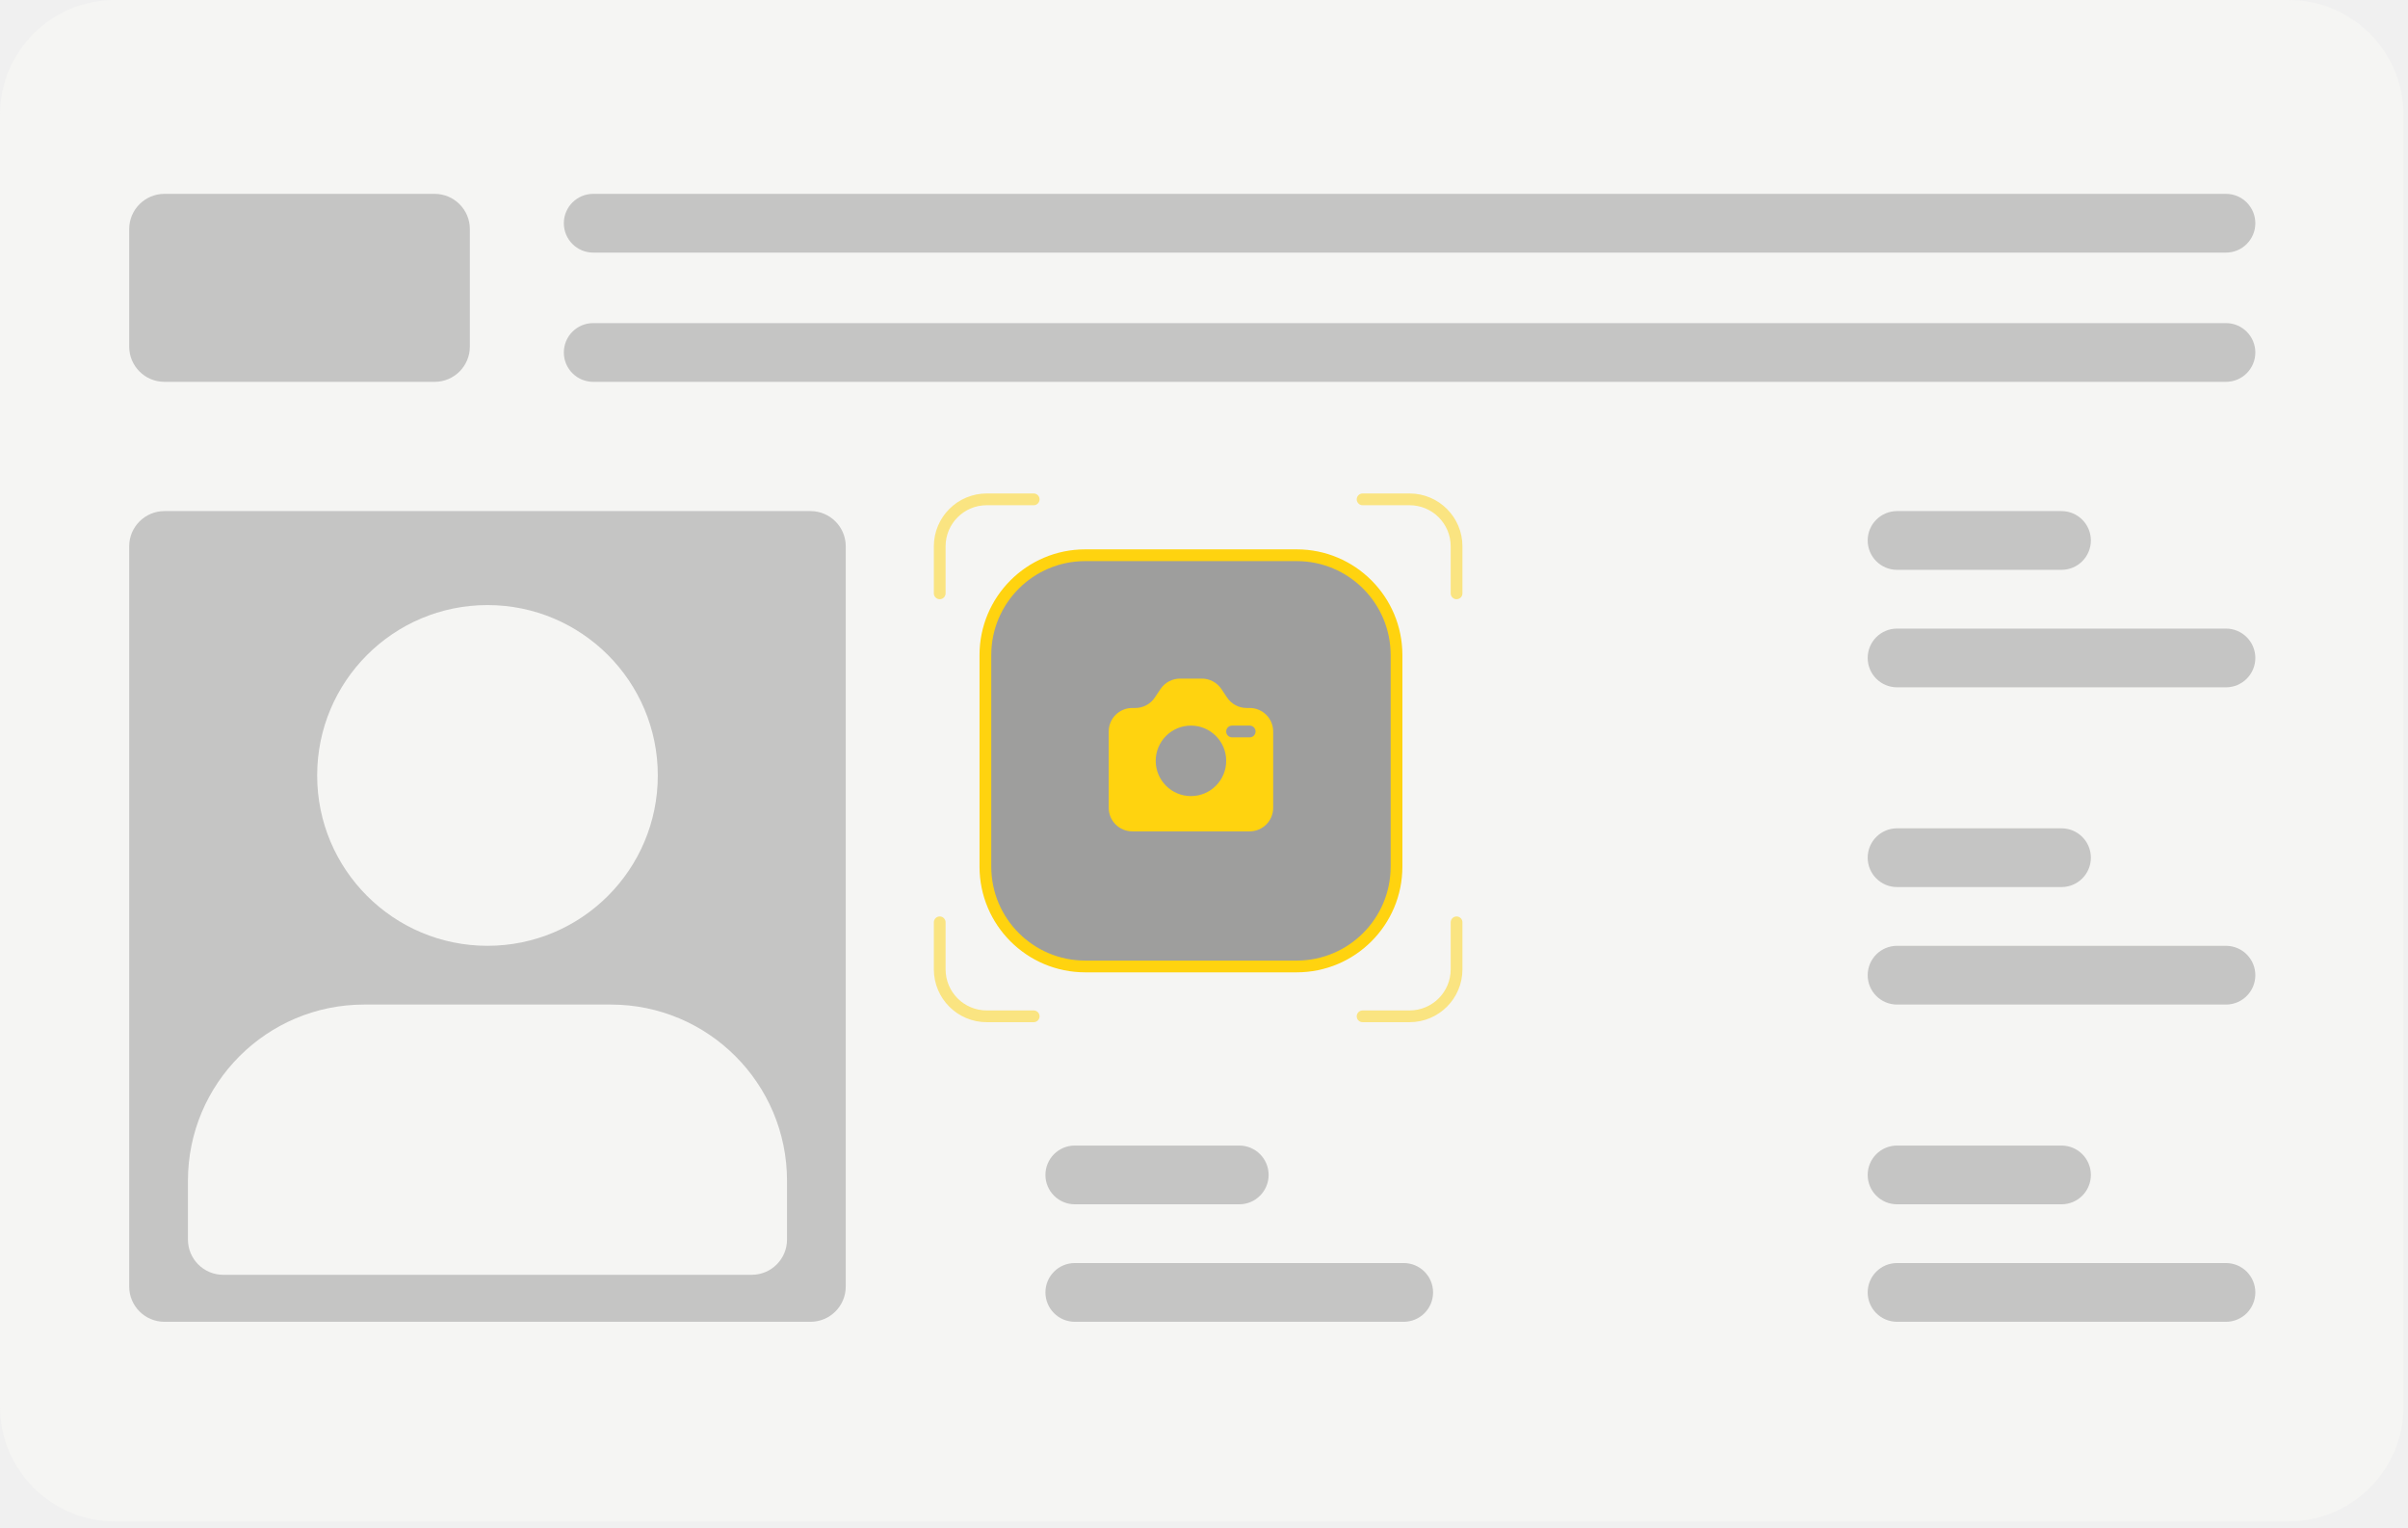
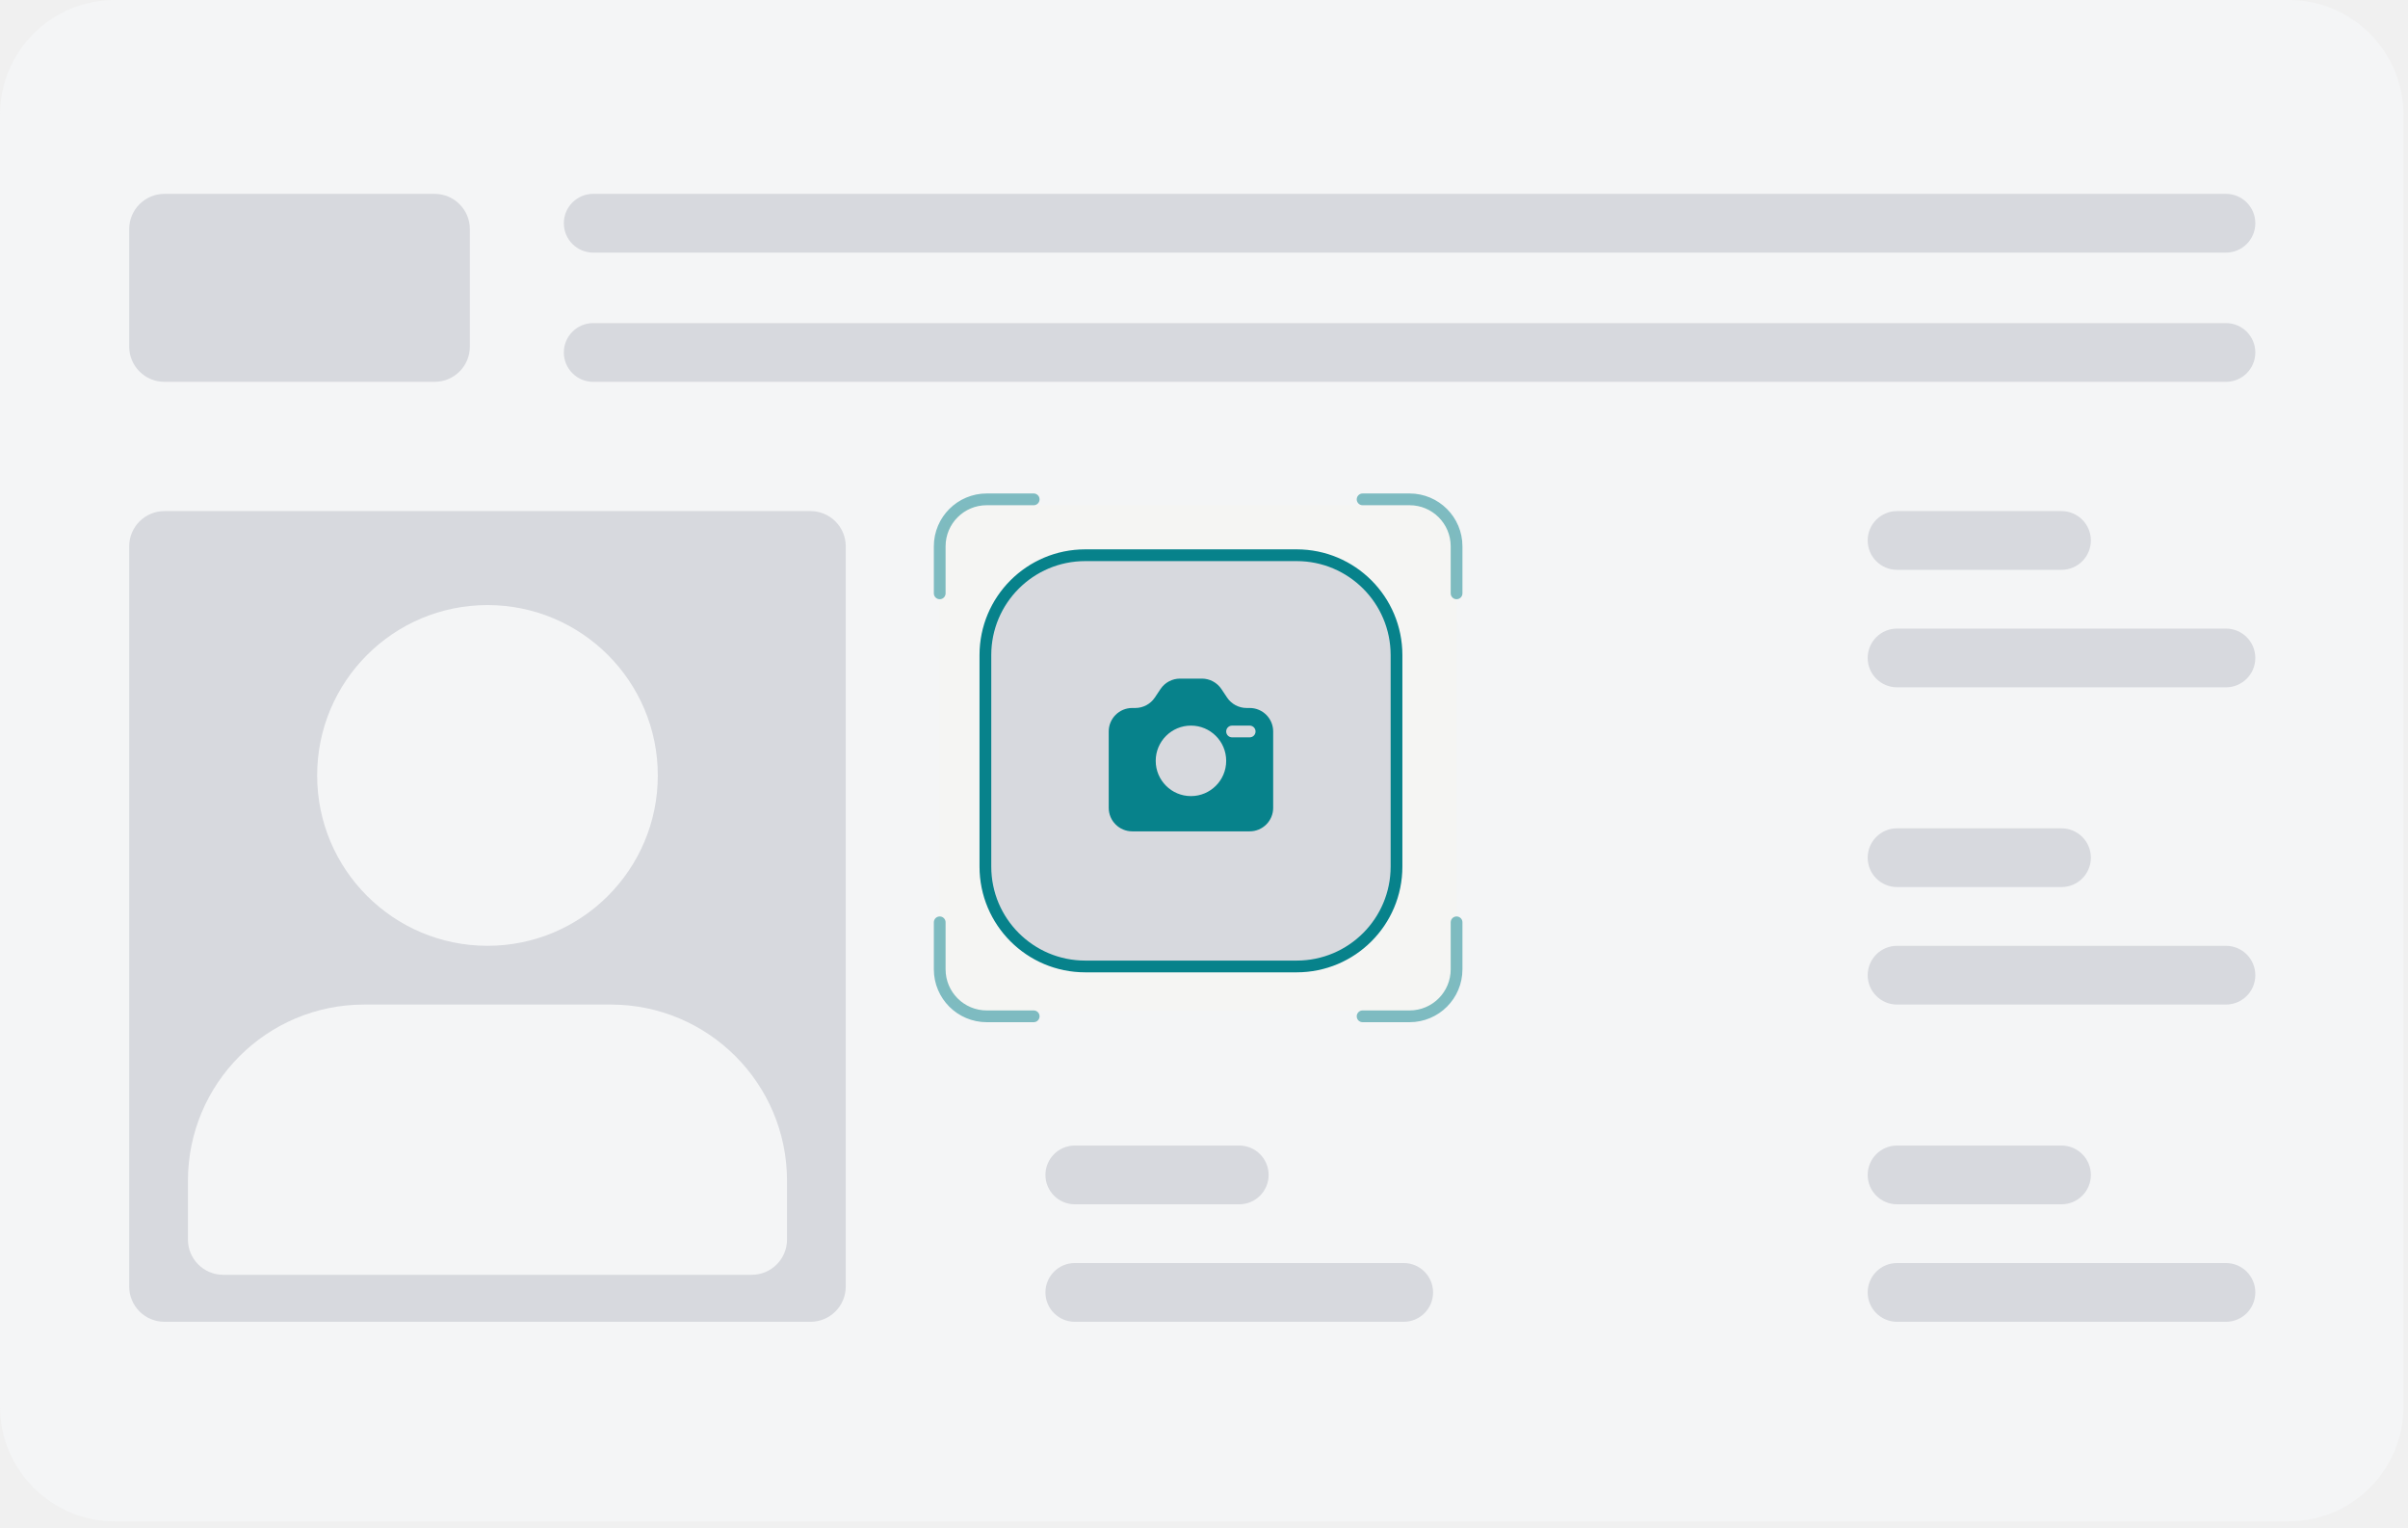
<svg xmlns="http://www.w3.org/2000/svg" width="205" height="130" viewBox="0 0 205 130" fill="none">
-   <rect width="204.614" height="129.487" rx="9.773" fill="#F5F5F3" />
-   <rect x="11" y="16.5" width="29" height="16" rx="3" fill="#C5C5C4" />
-   <rect x="48.001" y="16.5" width="144.002" height="5" rx="2.5" fill="#C5C5C4" />
-   <rect x="48.001" y="27.5" width="144.002" height="5" rx="2.5" fill="#C5C5C4" />
-   <rect x="159.002" y="43.5" width="19" height="5" rx="2.5" fill="#C5C5C4" />
-   <rect x="89.001" y="43.5" width="19" height="5" rx="2.5" fill="#C5C5C4" />
-   <rect x="159.002" y="53.5" width="33.001" height="5" rx="2.5" fill="#C5C5C4" />
-   <rect x="89.001" y="53.5" width="33.001" height="5" rx="2.5" fill="#C5C5C4" />
-   <rect x="159.002" y="70.5" width="19" height="5" rx="2.5" fill="#C5C5C4" />
-   <rect x="89.001" y="70.5" width="19" height="5" rx="2.5" fill="#C5C5C4" />
-   <rect x="159.002" y="80.501" width="33.001" height="5" rx="2.5" fill="#C5C5C4" />
-   <rect x="89.001" y="80.501" width="33.001" height="5" rx="2.5" fill="#C5C5C4" />
-   <rect x="159.002" y="97.501" width="19" height="5" rx="2.5" fill="#C5C5C4" />
-   <rect x="89.001" y="97.501" width="19" height="5" rx="2.5" fill="#C5C5C4" />
-   <rect x="159.002" y="107.501" width="33.001" height="5" rx="2.5" fill="#C5C5C4" />
-   <rect x="89.001" y="107.501" width="33.001" height="5" rx="2.5" fill="#C5C5C4" />
-   <rect x="11" y="43.5" width="61.001" height="69.001" rx="3" fill="#C5C5C4" />
-   <circle cx="41.501" cy="66" r="14.5" fill="#F5F5F3" />
-   <path d="M16 100.501C16 92.217 22.716 85.501 31 85.501H52.001C60.285 85.501 67.001 92.217 67.001 100.501V105.501C67.001 107.158 65.658 108.501 64.001 108.501H19C17.343 108.501 16 107.158 16 105.501V100.501Z" fill="#F5F5F3" />
-   <rect x="80.001" y="43.001" width="44.001" height="43.001" rx="3" fill="#F5F5F3" />
-   <rect x="83.889" y="47.257" width="35.001" height="35.001" rx="8.5" fill="#9E9E9D" />
-   <path fill-rule="evenodd" clip-rule="evenodd" d="M103.983 58.648C103.612 58.092 102.987 57.758 102.319 57.758H100.459C99.791 57.758 99.166 58.092 98.795 58.648L98.316 59.367C97.945 59.923 97.321 60.258 96.652 60.258H96.389C95.284 60.258 94.389 61.153 94.389 62.258V68.758C94.389 69.862 95.284 70.758 96.389 70.758H106.389C107.494 70.758 108.389 69.862 108.389 68.758V62.258C108.389 61.153 107.494 60.258 106.389 60.258H106.126C105.457 60.258 104.833 59.923 104.462 59.367L103.983 58.648ZM104.389 64.757C104.389 66.414 103.046 67.758 101.389 67.758C99.732 67.758 98.389 66.414 98.389 64.757C98.389 63.101 99.732 61.758 101.389 61.758C103.046 61.758 104.389 63.101 104.389 64.757ZM104.889 61.758C104.613 61.758 104.389 61.981 104.389 62.258C104.389 62.534 104.613 62.758 104.889 62.758H106.389C106.665 62.758 106.889 62.534 106.889 62.258C106.889 61.981 106.665 61.758 106.389 61.758H104.889Z" fill="#FFD30F" />
-   <rect x="83.889" y="47.257" width="35.001" height="35.001" rx="8.5" stroke="#FFD30F" stroke-width="1" />
-   <g opacity="0.5">
-     <path d="M88.001 42.501H84.001C81.792 42.501 80.001 44.292 80.001 46.501V50.501" stroke="#FFD30F" stroke-width="1" stroke-linecap="round" />
-     <path d="M124.002 50.501L124.002 46.501C124.002 44.292 122.211 42.501 120.002 42.501L116.002 42.501" stroke="#FFD30F" stroke-width="1" stroke-linecap="round" />
-     <path d="M116.002 86.501L120.002 86.501C122.211 86.501 124.002 84.711 124.002 82.501L124.002 78.501" stroke="#FFD30F" stroke-width="1" stroke-linecap="round" />
-     <path d="M80.001 78.501L80.001 82.501C80.001 84.711 81.792 86.501 84.001 86.501L88.001 86.501" stroke="#FFD30F" stroke-width="1" stroke-linecap="round" />
+   <g clip-path="url(#clip0_2716_4127)">
+     <path d="M194.841 0H9.773C4.375 0 0 4.375 0 9.773V119.714C0 125.112 4.375 129.487 9.773 129.487H194.841C200.239 129.487 204.614 125.112 204.614 119.714V9.773C204.614 4.375 200.239 0 194.841 0Z" fill="#F4F5F6" />
+     <path d="M37 16.5H14C12.343 16.5 11 17.843 11 19.5V29.5C11 31.157 12.343 32.5 14 32.5H37C38.657 32.5 40 31.157 40 29.5V19.5C40 17.843 38.657 16.5 37 16.5Z" fill="#D7D9DE" />
+     <path d="M189.502 16.5H50.501C49.12 16.5 48.001 17.619 48.001 19C48.001 20.38 49.12 21.5 50.501 21.5H189.502C190.883 21.5 192.002 20.38 192.002 19C192.002 17.619 190.883 16.5 189.502 16.5Z" fill="#D7D9DE" />
+     <path d="M189.502 27.5H50.501C49.12 27.5 48.001 28.619 48.001 30C48.001 31.381 49.12 32.5 50.501 32.5H189.502C190.883 32.5 192.002 31.381 192.002 30C192.002 28.619 190.883 27.5 189.502 27.5Z" fill="#D7D9DE" />
+     <path d="M175.502 43.5H161.502C160.121 43.5 159.002 44.619 159.002 46C159.002 47.381 160.121 48.5 161.502 48.5H175.502C176.883 48.5 178.002 47.381 178.002 46C178.002 44.619 176.883 43.5 175.502 43.5Z" fill="#D7D9DE" />
+     <path d="M105.502 43.5H91.501C90.121 43.5 89.001 44.619 89.001 46C89.001 47.381 90.121 48.5 91.501 48.5H105.502C106.882 48.5 108.002 47.381 108.002 46C108.002 44.619 106.882 43.5 105.502 43.5Z" fill="#C5C5C4" />
+     <path d="M189.502 53.5H161.502C160.121 53.5 159.002 54.62 159.002 56C159.002 57.381 160.121 58.5 161.502 58.5H189.502C190.883 58.5 192.002 57.381 192.002 56C192.002 54.62 190.883 53.5 189.502 53.5Z" fill="#D7D9DE" />
+     <path d="M119.502 53.5H91.501C90.121 53.5 89.001 54.62 89.001 56C89.001 57.381 90.121 58.5 91.501 58.5H119.502C120.883 58.5 122.002 57.381 122.002 56C122.002 54.62 120.883 53.5 119.502 53.5Z" fill="#C5C5C4" />
+     <path d="M175.502 70.5H161.502C160.121 70.5 159.002 71.62 159.002 73C159.002 74.381 160.121 75.5 161.502 75.5H175.502C176.883 75.5 178.002 74.381 178.002 73C178.002 71.62 176.883 70.5 175.502 70.5Z" fill="#D7D9DE" />
+     <path d="M105.502 70.5H91.501C90.121 70.5 89.001 71.62 89.001 73C89.001 74.381 90.121 75.5 91.501 75.5H105.502C106.882 75.5 108.002 74.381 108.002 73C108.002 71.62 106.882 70.5 105.502 70.5Z" fill="#C5C5C4" />
+     <path d="M189.502 80.501H161.502C160.121 80.501 159.002 81.62 159.002 83.001C159.002 84.381 160.121 85.501 161.502 85.501H189.502C190.883 85.501 192.002 84.381 192.002 83.001C192.002 81.62 190.883 80.501 189.502 80.501Z" fill="#D7D9DE" />
+     <path d="M119.502 80.501H91.501C90.121 80.501 89.001 81.62 89.001 83.001C89.001 84.381 90.121 85.501 91.501 85.501H119.502C120.883 85.501 122.002 84.381 122.002 83.001C122.002 81.62 120.883 80.501 119.502 80.501Z" fill="#C5C5C4" />
+     <path d="M175.502 97.501H161.502C160.121 97.501 159.002 98.62 159.002 100.001C159.002 101.381 160.121 102.501 161.502 102.501H175.502C176.883 102.501 178.002 101.381 178.002 100.001C178.002 98.62 176.883 97.501 175.502 97.501Z" fill="#D7D9DE" />
+     <path d="M105.502 97.501H91.501C90.121 97.501 89.001 98.62 89.001 100.001C89.001 101.381 90.121 102.501 91.501 102.501H105.502C106.882 102.501 108.002 101.381 108.002 100.001C108.002 98.62 106.882 97.501 105.502 97.501Z" fill="#D7D9DE" />
+     <path d="M189.502 107.501H161.502C160.121 107.501 159.002 108.62 159.002 110.001C159.002 111.382 160.121 112.501 161.502 112.501H189.502C190.883 112.501 192.002 111.382 192.002 110.001C192.002 108.62 190.883 107.501 189.502 107.501Z" fill="#D7D9DE" />
+     <path d="M119.502 107.501H91.501C90.121 107.501 89.001 108.62 89.001 110.001C89.001 111.382 90.121 112.501 91.501 112.501H119.502C120.883 112.501 122.002 111.382 122.002 110.001C122.002 108.62 120.883 107.501 119.502 107.501Z" fill="#D7D9DE" />
+     <path d="M69.001 43.5H14C12.343 43.5 11 44.843 11 46.5V109.501C11 111.158 12.343 112.501 14 112.501H69.001C70.658 112.501 72.001 111.158 72.001 109.501V46.5C72.001 44.843 70.658 43.5 69.001 43.5Z" fill="#D7D9DE" />
+     <path d="M41.501 80.5C49.509 80.5 56.001 74.008 56.001 66C56.001 57.992 49.509 51.5 41.501 51.5C33.492 51.5 27 57.992 27 66C27 74.008 33.492 80.5 41.501 80.5Z" fill="#F4F5F6" />
+     <path d="M16 100.501C16 92.217 22.716 85.501 31 85.501H52.001C60.285 85.501 67.001 92.217 67.001 100.501V105.501C67.001 107.158 65.657 108.501 64.001 108.501H19C17.343 108.501 16 107.158 16 105.501V100.501Z" fill="#F4F5F6" />
+     <path d="M121.002 43.001H83.001C81.344 43.001 80.001 44.344 80.001 46.001V83.001C80.001 84.658 81.344 86.001 83.001 86.001H121.002C122.658 86.001 124.002 84.658 124.002 83.001V46.001C124.002 44.344 122.658 43.001 121.002 43.001Z" fill="#F5F5F3" />
+     <path d="M110.389 47.257H92.389C87.694 47.257 83.889 51.063 83.889 55.757V73.758C83.889 78.452 87.694 82.258 92.389 82.258H110.389C115.084 82.258 118.889 78.452 118.889 73.758V55.757C118.889 51.063 115.084 47.257 110.389 47.257Z" fill="#D7D9DE" />
+     <path fill-rule="evenodd" clip-rule="evenodd" d="M103.983 58.648C103.612 58.092 102.987 57.758 102.319 57.758H100.459C99.791 57.758 99.166 58.092 98.796 58.648L98.316 59.367C97.945 59.923 97.321 60.258 96.652 60.258H96.389C95.285 60.258 94.389 61.153 94.389 62.258V68.758C94.389 69.862 95.285 70.758 96.389 70.758H106.389C107.494 70.758 108.389 69.862 108.389 68.758V62.258C108.389 61.153 107.494 60.258 106.389 60.258H106.126C105.457 60.258 104.833 59.923 104.462 59.367L103.983 58.648ZM104.389 64.757C104.389 66.414 103.046 67.758 101.389 67.758C99.732 67.758 98.389 66.414 98.389 64.757C98.389 63.101 99.732 61.758 101.389 61.758C103.046 61.758 104.389 63.101 104.389 64.757ZM104.889 61.758C104.613 61.758 104.389 61.981 104.389 62.258C104.389 62.534 104.613 62.758 104.889 62.758H106.389C106.665 62.758 106.889 62.534 106.889 62.258C106.889 61.981 106.665 61.758 106.389 61.758H104.889Z" fill="#07828B" />
+     <path d="M110.389 47.257H92.389C87.694 47.257 83.889 51.063 83.889 55.757V73.758C83.889 78.452 87.694 82.258 92.389 82.258H110.389C115.084 82.258 118.889 78.452 118.889 73.758V55.757C118.889 51.063 115.084 47.257 110.389 47.257Z" stroke="#07828B" stroke-width="1" />
+     <g opacity="0.5">
+       <path d="M88.001 42.501H84.001C81.792 42.501 80.001 44.292 80.001 46.501V50.501" stroke="#07828B" stroke-width="1" stroke-linecap="round" />
+       <path d="M124.002 50.501V46.501C124.002 44.292 122.211 42.501 120.002 42.501H116.002" stroke="#07828B" stroke-width="1" stroke-linecap="round" />
+       <path d="M116.002 86.501H120.002C122.211 86.501 124.002 84.711 124.002 82.501V78.501" stroke="#07828B" stroke-width="1" stroke-linecap="round" />
+       <path d="M80.001 78.501V82.501C80.001 84.711 81.792 86.501 84.001 86.501H88.001" stroke="#07828B" stroke-width="1" stroke-linecap="round" />
+     </g>
  </g>
+   <defs>
+     <clipPath id="clip0_2716_4127">
+       <rect width="205" height="130" fill="white" />
+     </clipPath>
+   </defs>
</svg>
